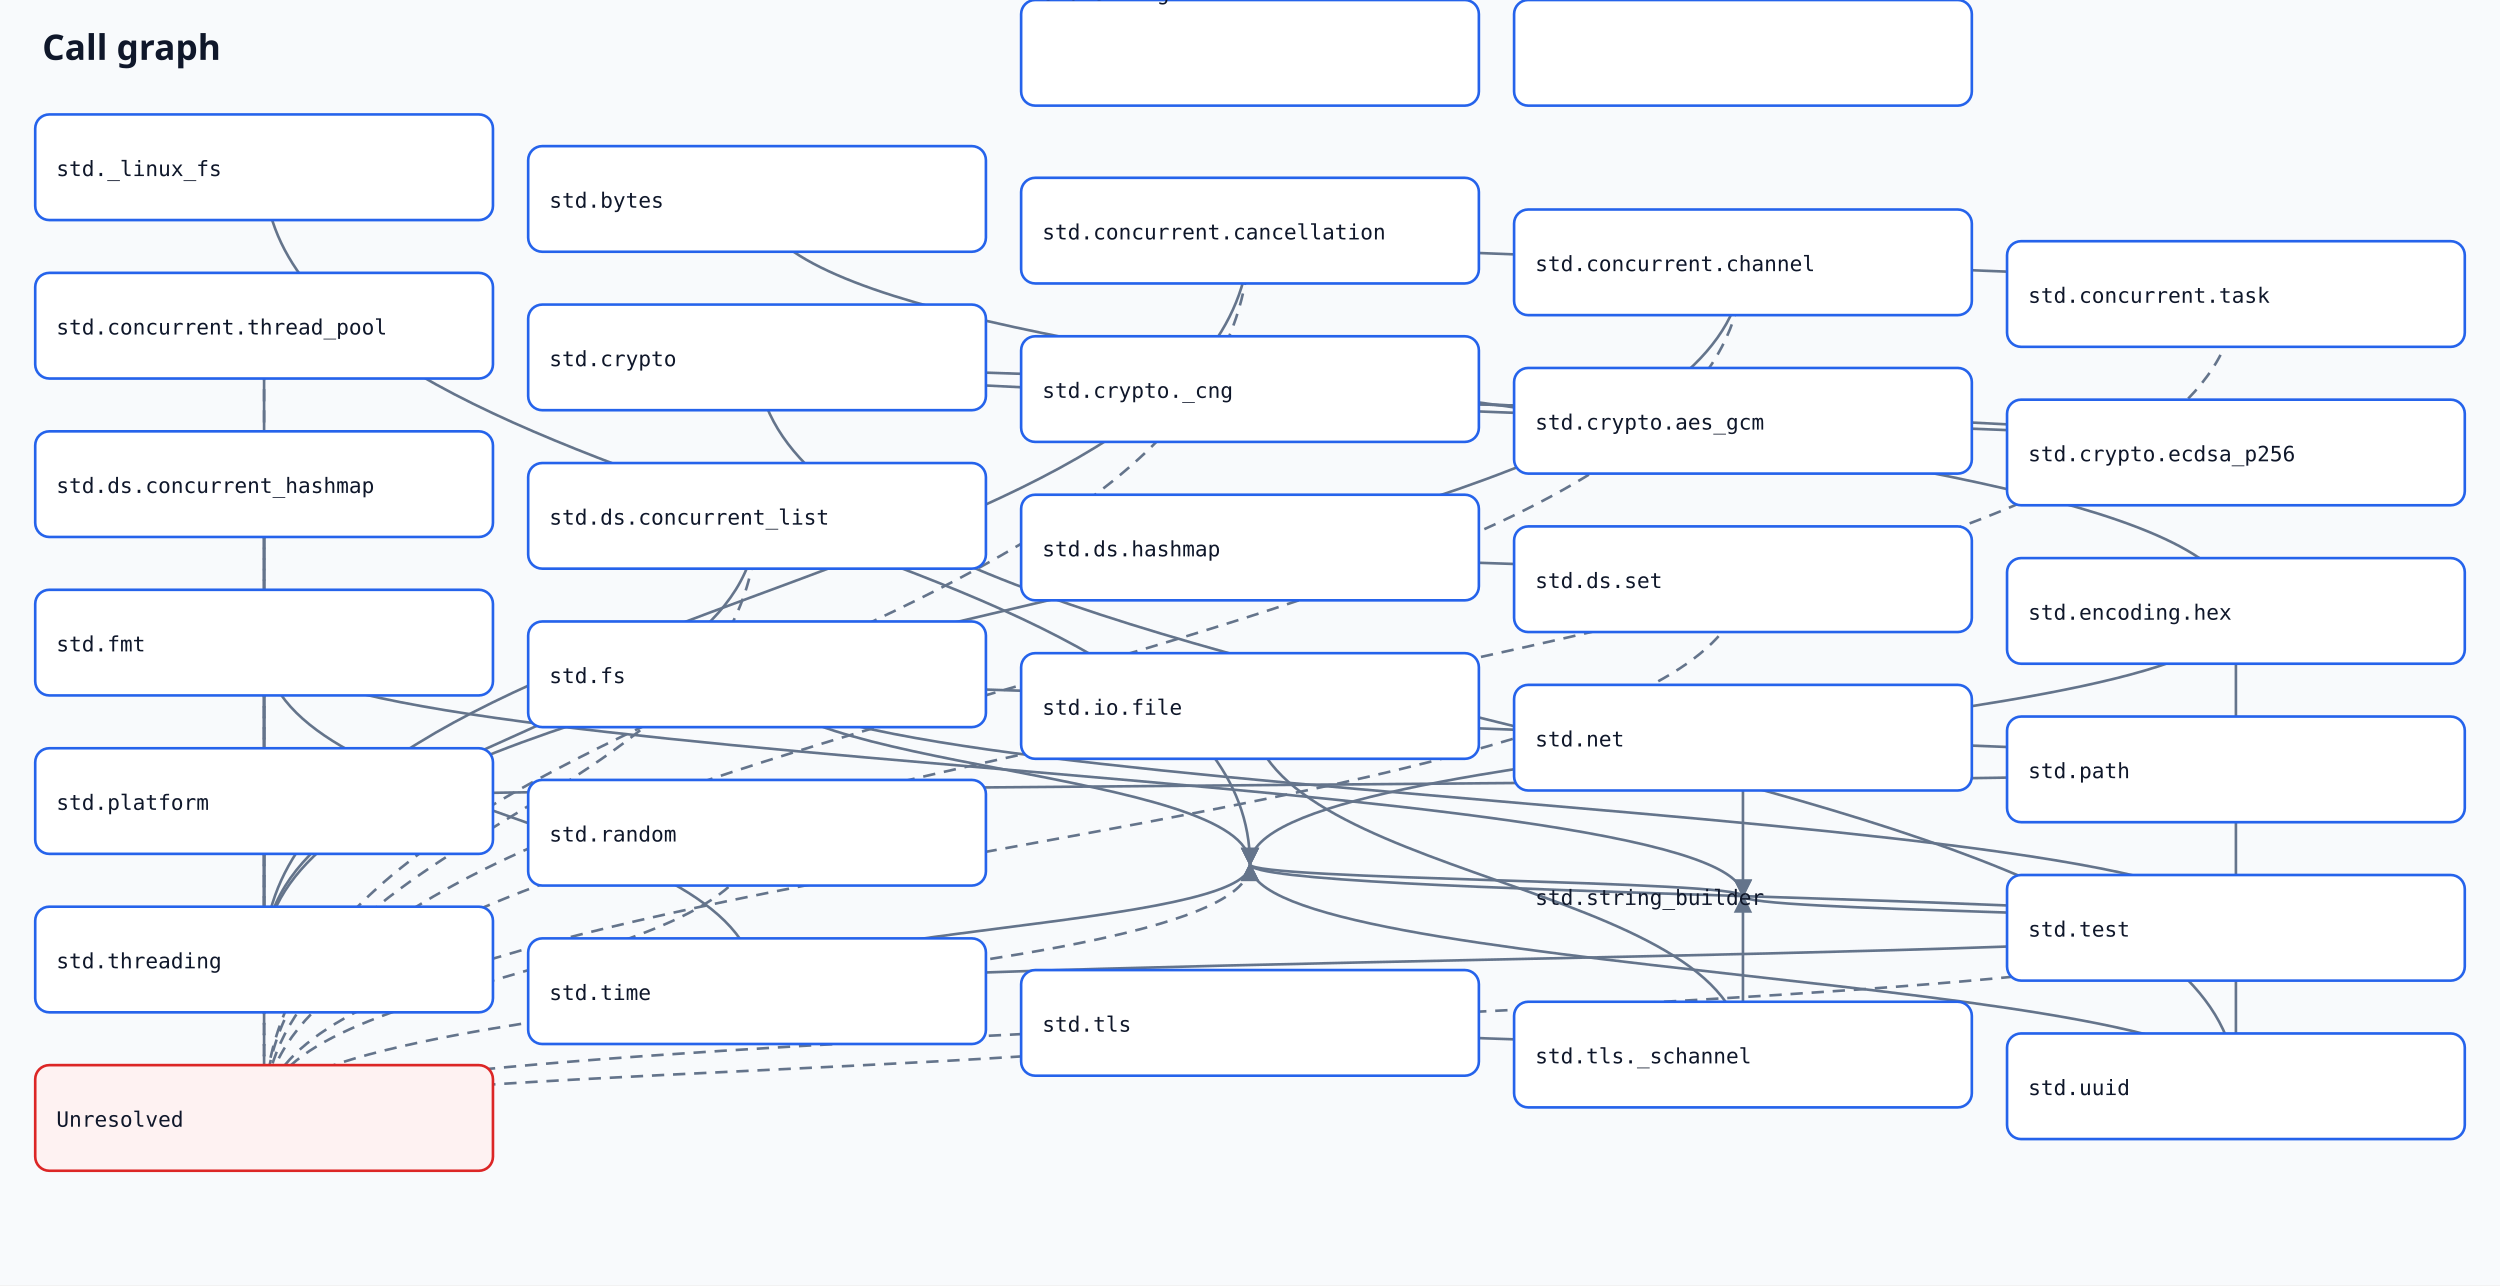
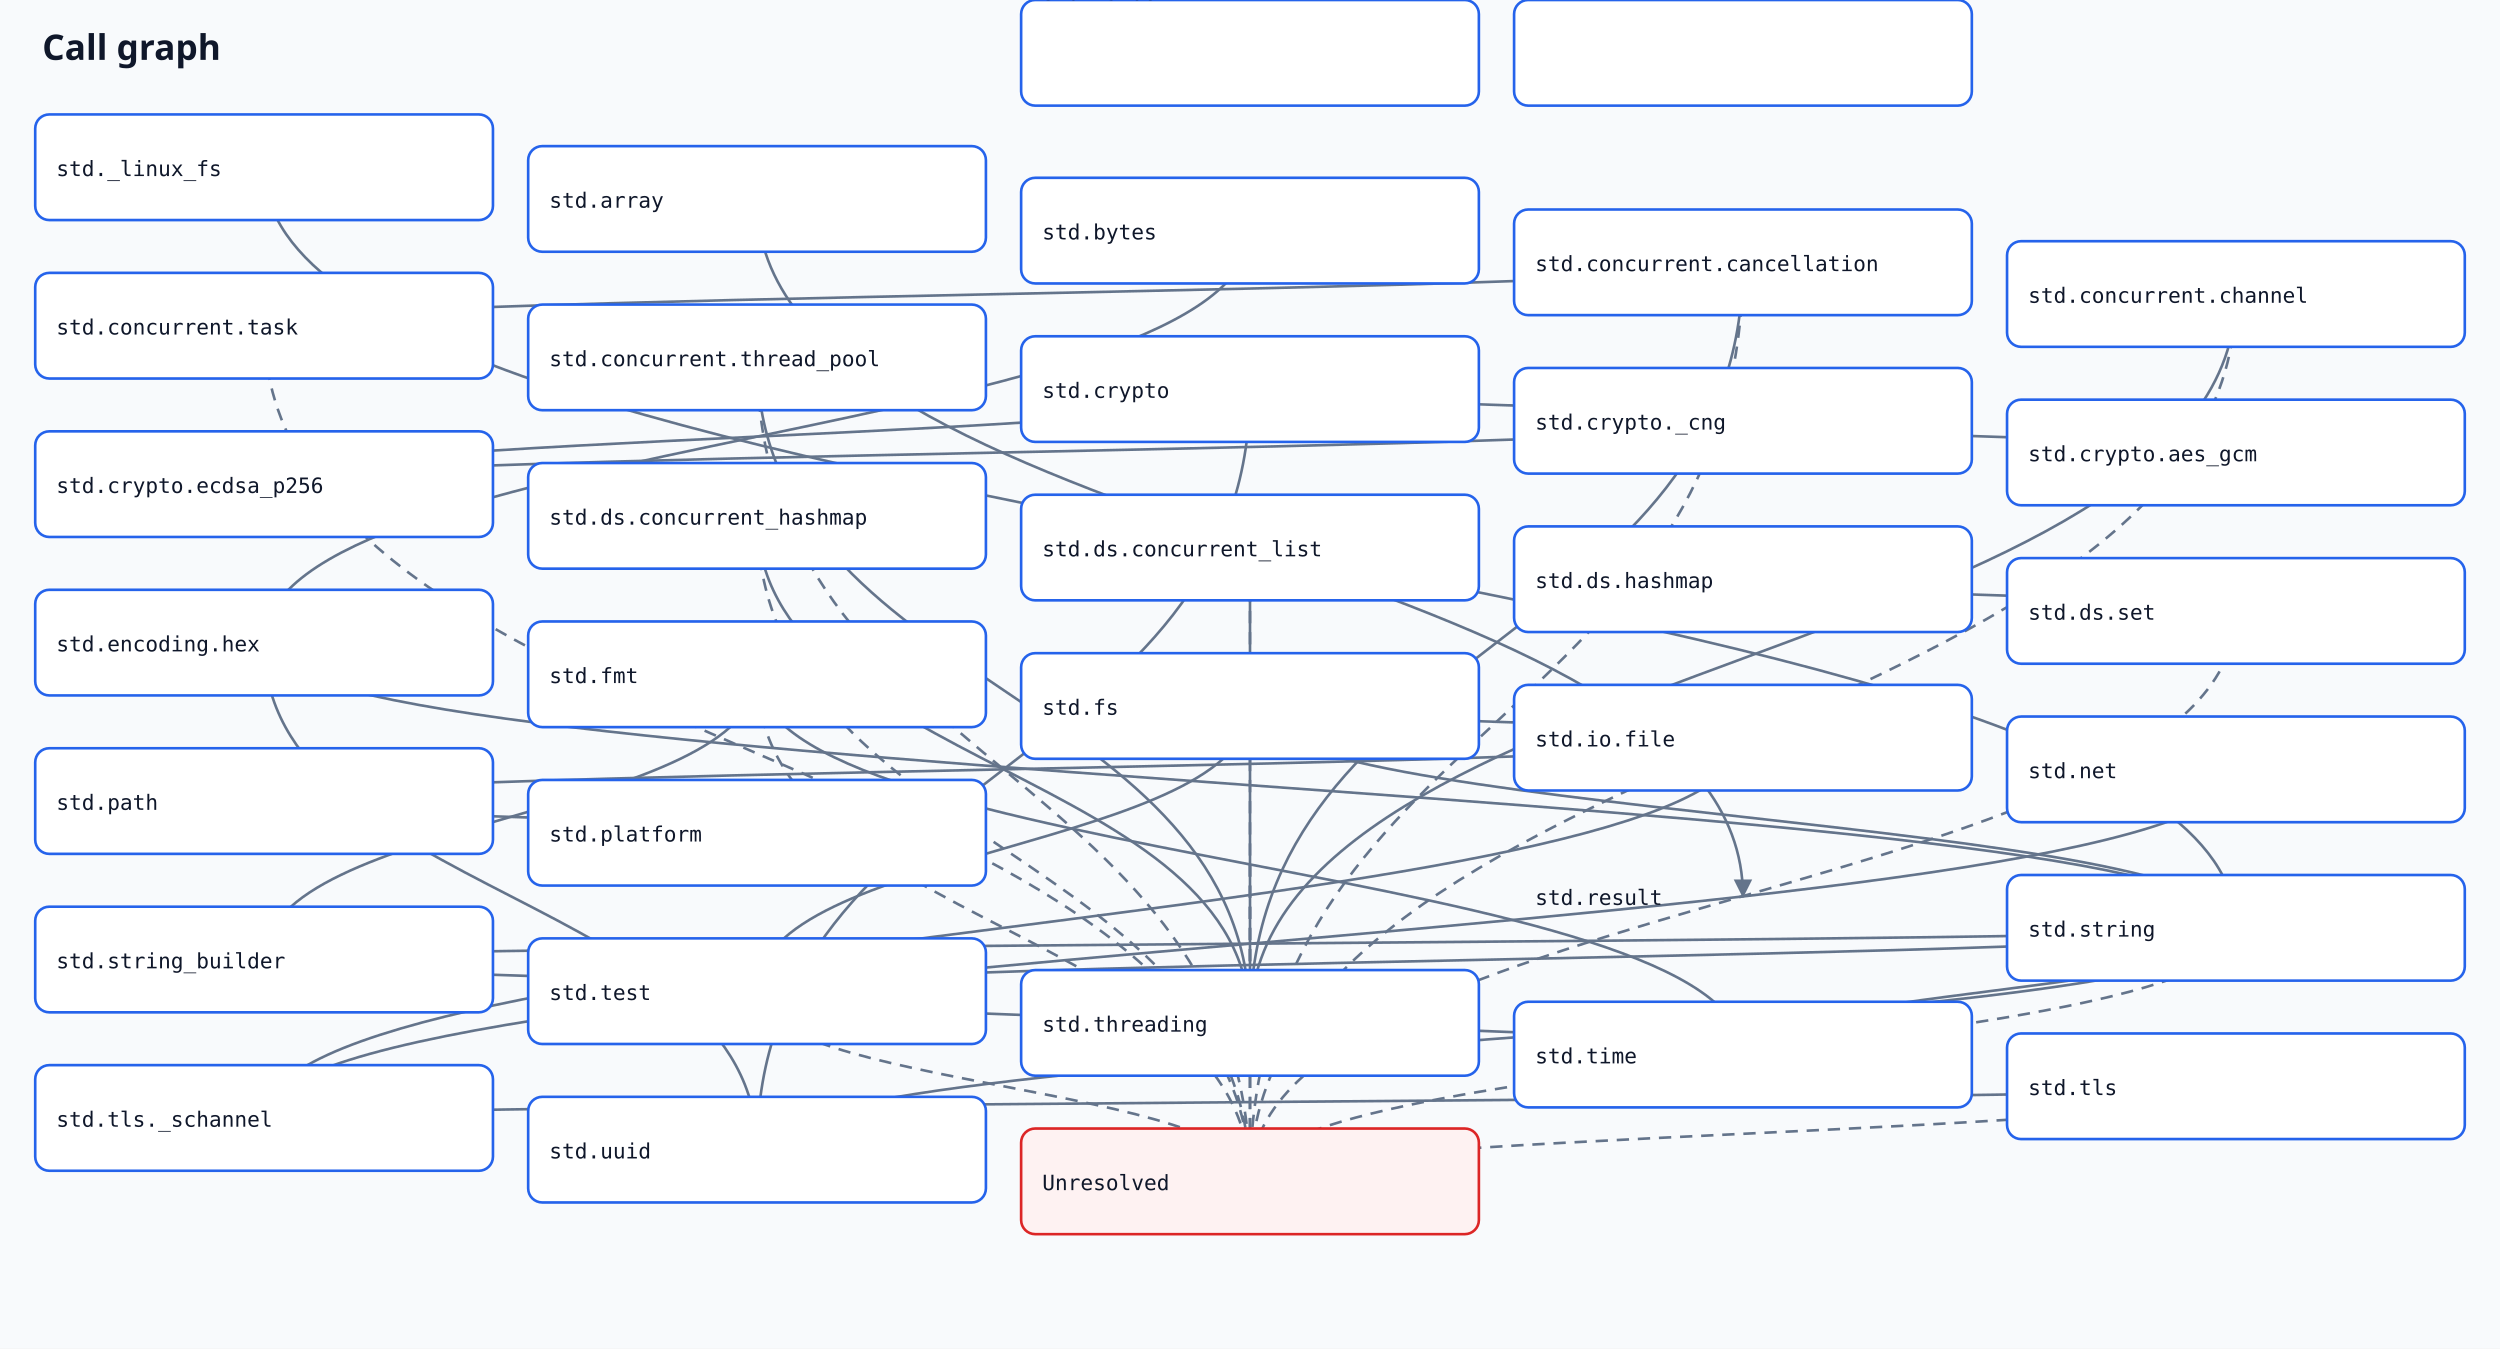
- <svg xmlns="http://www.w3.org/2000/svg" width="1420" height="730" viewBox="0 0 1420 730" role="img" aria-labelledby="title desc">
+ <svg xmlns="http://www.w3.org/2000/svg" width="1420" height="766" viewBox="0 0 1420 766" role="img" aria-labelledby="title desc">
  <defs>
    <marker id="arrow" viewBox="0 0 10 10" refX="9" refY="5" markerWidth="7" markerHeight="7" orient="auto-start-reverse">
      <path d="M 0 0 L 10 5 L 0 10 z" fill="#64748b" />
    </marker>
  </defs>
  <rect width="100%" height="100%" fill="#f8fafc" />
  <text x="24" y="34" font-family="system-ui,sans-serif" font-size="20" font-weight="700" fill="#0f172a">Call graph</text>
-   <path d="M 150 95 C 150 293, 710 293, 710 491." fill="none" stroke="#64748b" stroke-width="1.5" marker-end="url(#arrow)" />
-   <path d="M 430 113 C 430 230, 1270 230, 1270 347" fill="none" stroke="#64748b" stroke-width="1.5" marker-end="url(#arrow)" />
-   <path d="M 710 131 C 710 383, 150 383, 150 635" fill="none" stroke="#64748b" stroke-width="1.5" stroke-dasharray="7 5" marker-end="url(#arrow)" />
-   <path d="M 710 131 C 710 338, 150 338, 150 545" fill="none" stroke="#64748b" stroke-width="1.5" marker-end="url(#arrow)" />
-   <path d="M 990 149 C 990 392, 150 392, 150 635" fill="none" stroke="#64748b" stroke-width="1.5" stroke-dasharray="7 5" marker-end="url(#arrow)" />
-   <path d="M 990 149 C 990 347, 150 347, 150 545" fill="none" stroke="#64748b" stroke-width="1.5" marker-end="url(#arrow)" />
-   <path d="M 1270 167 C 1270 401, 150 401, 150 635" fill="none" stroke="#64748b" stroke-width="1.5" stroke-dasharray="7 5" marker-end="url(#arrow)" />
-   <path d="M 1270 167 C 1270 149, 710 149, 710 131" fill="none" stroke="#64748b" stroke-width="1.5" marker-end="url(#arrow)" />
-   <path d="M 150 185 C 150 410, 150 410, 150 635" fill="none" stroke="#64748b" stroke-width="1.5" stroke-dasharray="7 5" marker-end="url(#arrow)" />
-   <path d="M 150 185 C 150 365, 150 365, 150 545" fill="none" stroke="#64748b" stroke-width="1.5" marker-end="url(#arrow)" />
-   <path d="M 430 203 C 430 212, 710 212, 710 221" fill="none" stroke="#64748b" stroke-width="1.5" marker-end="url(#arrow)" />
-   <path d="M 990 239 C 990 230, 710 230, 710 221" fill="none" stroke="#64748b" stroke-width="1.5" marker-end="url(#arrow)" />
-   <path d="M 1270 257 C 1270 239, 710 239, 710 221" fill="none" stroke="#64748b" stroke-width="1.5" marker-end="url(#arrow)" />
-   <path d="M 1270 257 C 1270 230, 430 230, 430 203" fill="none" stroke="#64748b" stroke-width="1.5" marker-end="url(#arrow)" />
-   <path d="M 150 275 C 150 455, 150 455, 150 635" fill="none" stroke="#64748b" stroke-width="1.5" stroke-dasharray="7 5" marker-end="url(#arrow)" />
-   <path d="M 150 275 C 150 410, 150 410, 150 545" fill="none" stroke="#64748b" stroke-width="1.5" marker-end="url(#arrow)" />
-   <path d="M 430 293 C 430 464, 150 464, 150 635" fill="none" stroke="#64748b" stroke-width="1.5" stroke-dasharray="7 5" marker-end="url(#arrow)" />
-   <path d="M 430 293 C 430 419, 150 419, 150 545" fill="none" stroke="#64748b" stroke-width="1.5" marker-end="url(#arrow)" />
-   <path d="M 990 329 C 990 482, 150 482, 150 635" fill="none" stroke="#64748b" stroke-width="1.5" stroke-dasharray="7 5" marker-end="url(#arrow)" />
-   <path d="M 990 329 C 990 320, 710 320, 710 311" fill="none" stroke="#64748b" stroke-width="1.5" marker-end="url(#arrow)" />
-   <path d="M 1270 347 C 1270 419, 710 419, 710 491." fill="none" stroke="#64748b" stroke-width="1.5" marker-end="url(#arrow)" />
-   <path d="M 150 365 C 150 500, 150 500, 150 635" fill="none" stroke="#64748b" stroke-width="1.5" stroke-dasharray="7 5" marker-end="url(#arrow)" />
-   <path d="M 150 365 C 150 437, 990 437, 990 509." fill="none" stroke="#64748b" stroke-width="1.5" marker-end="url(#arrow)" />
-   <path d="M 430 383 C 430 437, 710 437, 710 491." fill="none" stroke="#64748b" stroke-width="1.5" marker-end="url(#arrow)" />
-   <path d="M 710 401 C 710 392, 430 392, 430 383" fill="none" stroke="#64748b" stroke-width="1.5" marker-end="url(#arrow)" />
-   <path d="M 710 401 C 710 419, 1270 419, 1270 437" fill="none" stroke="#64748b" stroke-width="1.5" marker-end="url(#arrow)" />
-   <path d="M 1270 437 C 1270 446, 150 446, 150 455" fill="none" stroke="#64748b" stroke-width="1.5" marker-end="url(#arrow)" />
-   <path d="M 430 473 C 430 554, 150 554, 150 635" fill="none" stroke="#64748b" stroke-width="1.5" stroke-dasharray="7 5" marker-end="url(#arrow)" />
-   <path d="M 710 491. C 710 563, 150 563, 150 635" fill="none" stroke="#64748b" stroke-width="1.5" stroke-dasharray="7 5" marker-end="url(#arrow)" />
-   <path d="M 710 491. C 710 500, 990 500, 990 509." fill="none" stroke="#64748b" stroke-width="1.5" marker-end="url(#arrow)" />
-   <path d="M 1270 527 C 1270 581, 150 581, 150 635" fill="none" stroke="#64748b" stroke-width="1.5" stroke-dasharray="7 5" marker-end="url(#arrow)" />
-   <path d="M 1270 527 C 1270 518, 990 518, 990 509." fill="none" stroke="#64748b" stroke-width="1.5" marker-end="url(#arrow)" />
-   <path d="M 1270 527 C 1270 545, 430 545, 430 563" fill="none" stroke="#64748b" stroke-width="1.5" marker-end="url(#arrow)" />
-   <path d="M 1270 527 C 1270 509, 710 509, 710 491." fill="none" stroke="#64748b" stroke-width="1.5" marker-end="url(#arrow)" />
-   <path d="M 1270 527 C 1270 455, 430 455, 430 383" fill="none" stroke="#64748b" stroke-width="1.5" marker-end="url(#arrow)" />
-   <path d="M 430 563 C 430 464, 150 464, 150 365" fill="none" stroke="#64748b" stroke-width="1.5" marker-end="url(#arrow)" />
-   <path d="M 430 563 C 430 527, 710 527, 710 491." fill="none" stroke="#64748b" stroke-width="1.5" marker-end="url(#arrow)" />
-   <path d="M 990 599 C 990 509, 990 509, 990 419" fill="none" stroke="#64748b" stroke-width="1.5" marker-end="url(#arrow)" />
-   <path d="M 990 599 C 990 500, 710 500, 710 401" fill="none" stroke="#64748b" stroke-width="1.5" marker-end="url(#arrow)" />
-   <path d="M 710 581 C 710 608, 150 608, 150 635" fill="none" stroke="#64748b" stroke-width="1.5" stroke-dasharray="7 5" marker-end="url(#arrow)" />
-   <path d="M 710 581 C 710 590, 990 590, 990 599" fill="none" stroke="#64748b" stroke-width="1.5" marker-end="url(#arrow)" />
-   <path d="M 1270 617 C 1270 482, 1270 482, 1270 347" fill="none" stroke="#64748b" stroke-width="1.5" marker-end="url(#arrow)" />
-   <path d="M 1270 617 C 1270 554, 710 554, 710 491." fill="none" stroke="#64748b" stroke-width="1.5" marker-end="url(#arrow)" />
-   <path d="M 1270 617 C 1270 410, 430 410, 430 203" fill="none" stroke="#64748b" stroke-width="1.5" marker-end="url(#arrow)" />
+   <path d="M 150 95 C 150 311, 1270 311, 1270 527" fill="none" stroke="#64748b" stroke-width="1.5" marker-end="url(#arrow)" />
+   <path d="M 430 113 C 430 311, 990 311, 990 509." fill="none" stroke="#64748b" stroke-width="1.5" marker-end="url(#arrow)" />
+   <path d="M 710 131 C 710 248, 150 248, 150 365" fill="none" stroke="#64748b" stroke-width="1.5" marker-end="url(#arrow)" />
+   <path d="M 990 149 C 990 410, 710 410, 710 671" fill="none" stroke="#64748b" stroke-width="1.5" stroke-dasharray="7 5" marker-end="url(#arrow)" />
+   <path d="M 990 149 C 990 365, 710 365, 710 581" fill="none" stroke="#64748b" stroke-width="1.5" marker-end="url(#arrow)" />
+   <path d="M 1270 167 C 1270 419, 710 419, 710 671" fill="none" stroke="#64748b" stroke-width="1.5" stroke-dasharray="7 5" marker-end="url(#arrow)" />
+   <path d="M 1270 167 C 1270 374, 710 374, 710 581" fill="none" stroke="#64748b" stroke-width="1.5" marker-end="url(#arrow)" />
+   <path d="M 150 185 C 150 428, 710 428, 710 671" fill="none" stroke="#64748b" stroke-width="1.5" stroke-dasharray="7 5" marker-end="url(#arrow)" />
+   <path d="M 150 185 C 150 167, 990 167, 990 149" fill="none" stroke="#64748b" stroke-width="1.5" marker-end="url(#arrow)" />
+   <path d="M 430 203 C 430 437, 710 437, 710 671" fill="none" stroke="#64748b" stroke-width="1.5" stroke-dasharray="7 5" marker-end="url(#arrow)" />
+   <path d="M 430 203 C 430 392, 710 392, 710 581" fill="none" stroke="#64748b" stroke-width="1.5" marker-end="url(#arrow)" />
+   <path d="M 710 221 C 710 230, 990 230, 990 239" fill="none" stroke="#64748b" stroke-width="1.5" marker-end="url(#arrow)" />
+   <path d="M 1270 257 C 1270 248, 990 248, 990 239" fill="none" stroke="#64748b" stroke-width="1.5" marker-end="url(#arrow)" />
+   <path d="M 150 275 C 150 257, 990 257, 990 239" fill="none" stroke="#64748b" stroke-width="1.5" marker-end="url(#arrow)" />
+   <path d="M 150 275 C 150 248, 710 248, 710 221" fill="none" stroke="#64748b" stroke-width="1.5" marker-end="url(#arrow)" />
+   <path d="M 430 293 C 430 482, 710 482, 710 671" fill="none" stroke="#64748b" stroke-width="1.5" stroke-dasharray="7 5" marker-end="url(#arrow)" />
+   <path d="M 430 293 C 430 437, 710 437, 710 581" fill="none" stroke="#64748b" stroke-width="1.5" marker-end="url(#arrow)" />
+   <path d="M 710 311 C 710 491, 710 491, 710 671" fill="none" stroke="#64748b" stroke-width="1.5" stroke-dasharray="7 5" marker-end="url(#arrow)" />
+   <path d="M 710 311 C 710 446, 710 446, 710 581" fill="none" stroke="#64748b" stroke-width="1.5" marker-end="url(#arrow)" />
+   <path d="M 1270 347 C 1270 509, 710 509, 710 671" fill="none" stroke="#64748b" stroke-width="1.5" stroke-dasharray="7 5" marker-end="url(#arrow)" />
+   <path d="M 1270 347 C 1270 338, 990 338, 990 329" fill="none" stroke="#64748b" stroke-width="1.5" marker-end="url(#arrow)" />
+   <path d="M 150 365 C 150 446, 1270 446, 1270 527" fill="none" stroke="#64748b" stroke-width="1.5" marker-end="url(#arrow)" />
+   <path d="M 430 383 C 430 527, 710 527, 710 671" fill="none" stroke="#64748b" stroke-width="1.5" stroke-dasharray="7 5" marker-end="url(#arrow)" />
+   <path d="M 430 383 C 430 464, 150 464, 150 545" fill="none" stroke="#64748b" stroke-width="1.5" marker-end="url(#arrow)" />
+   <path d="M 710 401 C 710 464, 1270 464, 1270 527" fill="none" stroke="#64748b" stroke-width="1.5" marker-end="url(#arrow)" />
+   <path d="M 990 419 C 990 410, 710 410, 710 401" fill="none" stroke="#64748b" stroke-width="1.5" marker-end="url(#arrow)" />
+   <path d="M 990 419 C 990 437, 150 437, 150 455" fill="none" stroke="#64748b" stroke-width="1.5" marker-end="url(#arrow)" />
+   <path d="M 150 455 C 150 464, 430 464, 430 473" fill="none" stroke="#64748b" stroke-width="1.5" marker-end="url(#arrow)" />
+   <path d="M 710 491. C 710 581, 710 581, 710 671" fill="none" stroke="#64748b" stroke-width="1.5" stroke-dasharray="7 5" marker-end="url(#arrow)" />
+   <path d="M 1270 527 C 1270 599, 710 599, 710 671" fill="none" stroke="#64748b" stroke-width="1.5" stroke-dasharray="7 5" marker-end="url(#arrow)" />
+   <path d="M 1270 527 C 1270 536, 150 536, 150 545" fill="none" stroke="#64748b" stroke-width="1.5" marker-end="url(#arrow)" />
+   <path d="M 430 563 C 430 617, 710 617, 710 671" fill="none" stroke="#64748b" stroke-width="1.5" stroke-dasharray="7 5" marker-end="url(#arrow)" />
+   <path d="M 430 563 C 430 554, 150 554, 150 545" fill="none" stroke="#64748b" stroke-width="1.5" marker-end="url(#arrow)" />
+   <path d="M 430 563 C 430 581, 990 581, 990 599" fill="none" stroke="#64748b" stroke-width="1.5" marker-end="url(#arrow)" />
+   <path d="M 430 563 C 430 545, 1270 545, 1270 527" fill="none" stroke="#64748b" stroke-width="1.5" marker-end="url(#arrow)" />
+   <path d="M 430 563 C 430 482, 710 482, 710 401" fill="none" stroke="#64748b" stroke-width="1.5" marker-end="url(#arrow)" />
+   <path d="M 990 599 C 990 491, 430 491, 430 383" fill="none" stroke="#64748b" stroke-width="1.5" marker-end="url(#arrow)" />
+   <path d="M 990 599 C 990 563, 1270 563, 1270 527" fill="none" stroke="#64748b" stroke-width="1.5" marker-end="url(#arrow)" />
+   <path d="M 150 635 C 150 536, 1270 536, 1270 437" fill="none" stroke="#64748b" stroke-width="1.5" marker-end="url(#arrow)" />
+   <path d="M 150 635 C 150 527, 990 527, 990 419" fill="none" stroke="#64748b" stroke-width="1.5" marker-end="url(#arrow)" />
+   <path d="M 1270 617 C 1270 644, 710 644, 710 671" fill="none" stroke="#64748b" stroke-width="1.5" stroke-dasharray="7 5" marker-end="url(#arrow)" />
+   <path d="M 1270 617 C 1270 626, 150 626, 150 635" fill="none" stroke="#64748b" stroke-width="1.5" marker-end="url(#arrow)" />
+   <path d="M 430 653 C 430 509, 150 509, 150 365" fill="none" stroke="#64748b" stroke-width="1.5" marker-end="url(#arrow)" />
+   <path d="M 430 653 C 430 590, 1270 590, 1270 527" fill="none" stroke="#64748b" stroke-width="1.5" marker-end="url(#arrow)" />
+   <path d="M 430 653 C 430 437, 710 437, 710 221" fill="none" stroke="#64748b" stroke-width="1.5" marker-end="url(#arrow)" />
  <g>
    <rect x="20" y="65" width="260" height="60" rx="8" fill="#ffffff" stroke="#2563eb" stroke-width="1.5" />
    <text x="32" y="100" font-family="ui-monospace,monospace" font-size="12" fill="#0f172a">std._linux_fs</text>
  </g>
  <g>
    <rect x="300" y="83" width="260" height="60" rx="8" fill="#ffffff" stroke="#2563eb" stroke-width="1.5" />
-     <text x="312" y="118" font-family="ui-monospace,monospace" font-size="12" fill="#0f172a">std.bytes</text>
+     <text x="312" y="118" font-family="ui-monospace,monospace" font-size="12" fill="#0f172a">std.array</text>
  </g>
  <g>
    <rect x="580" y="101" width="260" height="60" rx="8" fill="#ffffff" stroke="#2563eb" stroke-width="1.5" />
-     <text x="592" y="136" font-family="ui-monospace,monospace" font-size="12" fill="#0f172a">std.concurrent.cancellation</text>
+     <text x="592" y="136" font-family="ui-monospace,monospace" font-size="12" fill="#0f172a">std.bytes</text>
  </g>
  <g>
    <rect x="860" y="119" width="260" height="60" rx="8" fill="#ffffff" stroke="#2563eb" stroke-width="1.5" />
-     <text x="872" y="154" font-family="ui-monospace,monospace" font-size="12" fill="#0f172a">std.concurrent.channel</text>
+     <text x="872" y="154" font-family="ui-monospace,monospace" font-size="12" fill="#0f172a">std.concurrent.cancellation</text>
  </g>
  <g>
    <rect x="1140" y="137" width="260" height="60" rx="8" fill="#ffffff" stroke="#2563eb" stroke-width="1.5" />
-     <text x="1152" y="172" font-family="ui-monospace,monospace" font-size="12" fill="#0f172a">std.concurrent.task</text>
+     <text x="1152" y="172" font-family="ui-monospace,monospace" font-size="12" fill="#0f172a">std.concurrent.channel</text>
  </g>
  <g>
    <rect x="20" y="155" width="260" height="60" rx="8" fill="#ffffff" stroke="#2563eb" stroke-width="1.5" />
-     <text x="32" y="190" font-family="ui-monospace,monospace" font-size="12" fill="#0f172a">std.concurrent.thread_pool</text>
+     <text x="32" y="190" font-family="ui-monospace,monospace" font-size="12" fill="#0f172a">std.concurrent.task</text>
  </g>
  <g>
    <rect x="300" y="173" width="260" height="60" rx="8" fill="#ffffff" stroke="#2563eb" stroke-width="1.5" />
-     <text x="312" y="208" font-family="ui-monospace,monospace" font-size="12" fill="#0f172a">std.crypto</text>
+     <text x="312" y="208" font-family="ui-monospace,monospace" font-size="12" fill="#0f172a">std.concurrent.thread_pool</text>
  </g>
  <g>
    <rect x="580" y="191" width="260" height="60" rx="8" fill="#ffffff" stroke="#2563eb" stroke-width="1.5" />
-     <text x="592" y="226" font-family="ui-monospace,monospace" font-size="12" fill="#0f172a">std.crypto._cng</text>
+     <text x="592" y="226" font-family="ui-monospace,monospace" font-size="12" fill="#0f172a">std.crypto</text>
  </g>
  <g>
    <rect x="860" y="209" width="260" height="60" rx="8" fill="#ffffff" stroke="#2563eb" stroke-width="1.5" />
-     <text x="872" y="244" font-family="ui-monospace,monospace" font-size="12" fill="#0f172a">std.crypto.aes_gcm</text>
+     <text x="872" y="244" font-family="ui-monospace,monospace" font-size="12" fill="#0f172a">std.crypto._cng</text>
  </g>
  <g>
    <rect x="1140" y="227" width="260" height="60" rx="8" fill="#ffffff" stroke="#2563eb" stroke-width="1.5" />
-     <text x="1152" y="262" font-family="ui-monospace,monospace" font-size="12" fill="#0f172a">std.crypto.ecdsa_p256</text>
+     <text x="1152" y="262" font-family="ui-monospace,monospace" font-size="12" fill="#0f172a">std.crypto.aes_gcm</text>
  </g>
  <g>
    <rect x="20" y="245" width="260" height="60" rx="8" fill="#ffffff" stroke="#2563eb" stroke-width="1.5" />
-     <text x="32" y="280" font-family="ui-monospace,monospace" font-size="12" fill="#0f172a">std.ds.concurrent_hashmap</text>
+     <text x="32" y="280" font-family="ui-monospace,monospace" font-size="12" fill="#0f172a">std.crypto.ecdsa_p256</text>
  </g>
  <g>
    <rect x="300" y="263" width="260" height="60" rx="8" fill="#ffffff" stroke="#2563eb" stroke-width="1.5" />
-     <text x="312" y="298" font-family="ui-monospace,monospace" font-size="12" fill="#0f172a">std.ds.concurrent_list</text>
+     <text x="312" y="298" font-family="ui-monospace,monospace" font-size="12" fill="#0f172a">std.ds.concurrent_hashmap</text>
  </g>
  <g>
    <rect x="580" y="281" width="260" height="60" rx="8" fill="#ffffff" stroke="#2563eb" stroke-width="1.5" />
-     <text x="592" y="316" font-family="ui-monospace,monospace" font-size="12" fill="#0f172a">std.ds.hashmap</text>
+     <text x="592" y="316" font-family="ui-monospace,monospace" font-size="12" fill="#0f172a">std.ds.concurrent_list</text>
  </g>
  <g>
    <rect x="860" y="299" width="260" height="60" rx="8" fill="#ffffff" stroke="#2563eb" stroke-width="1.5" />
-     <text x="872" y="334" font-family="ui-monospace,monospace" font-size="12" fill="#0f172a">std.ds.set</text>
+     <text x="872" y="334" font-family="ui-monospace,monospace" font-size="12" fill="#0f172a">std.ds.hashmap</text>
  </g>
  <g>
    <rect x="1140" y="317" width="260" height="60" rx="8" fill="#ffffff" stroke="#2563eb" stroke-width="1.5" />
-     <text x="1152" y="352" font-family="ui-monospace,monospace" font-size="12" fill="#0f172a">std.encoding.hex</text>
+     <text x="1152" y="352" font-family="ui-monospace,monospace" font-size="12" fill="#0f172a">std.ds.set</text>
  </g>
  <g>
    <rect x="20" y="335" width="260" height="60" rx="8" fill="#ffffff" stroke="#2563eb" stroke-width="1.5" />
-     <text x="32" y="370" font-family="ui-monospace,monospace" font-size="12" fill="#0f172a">std.fmt</text>
+     <text x="32" y="370" font-family="ui-monospace,monospace" font-size="12" fill="#0f172a">std.encoding.hex</text>
  </g>
  <g>
    <rect x="300" y="353" width="260" height="60" rx="8" fill="#ffffff" stroke="#2563eb" stroke-width="1.5" />
-     <text x="312" y="388" font-family="ui-monospace,monospace" font-size="12" fill="#0f172a">std.fs</text>
+     <text x="312" y="388" font-family="ui-monospace,monospace" font-size="12" fill="#0f172a">std.fmt</text>
  </g>
  <g>
    <rect x="580" y="371" width="260" height="60" rx="8" fill="#ffffff" stroke="#2563eb" stroke-width="1.5" />
-     <text x="592" y="406" font-family="ui-monospace,monospace" font-size="12" fill="#0f172a">std.io.file</text>
+     <text x="592" y="406" font-family="ui-monospace,monospace" font-size="12" fill="#0f172a">std.fs</text>
  </g>
  <g>
    <rect x="860" y="389" width="260" height="60" rx="8" fill="#ffffff" stroke="#2563eb" stroke-width="1.5" />
-     <text x="872" y="424" font-family="ui-monospace,monospace" font-size="12" fill="#0f172a">std.net</text>
+     <text x="872" y="424" font-family="ui-monospace,monospace" font-size="12" fill="#0f172a">std.io.file</text>
  </g>
  <g>
    <rect x="1140" y="407" width="260" height="60" rx="8" fill="#ffffff" stroke="#2563eb" stroke-width="1.5" />
-     <text x="1152" y="442" font-family="ui-monospace,monospace" font-size="12" fill="#0f172a">std.path</text>
+     <text x="1152" y="442" font-family="ui-monospace,monospace" font-size="12" fill="#0f172a">std.net</text>
  </g>
  <g>
    <rect x="20" y="425" width="260" height="60" rx="8" fill="#ffffff" stroke="#2563eb" stroke-width="1.5" />
-     <text x="32" y="460" font-family="ui-monospace,monospace" font-size="12" fill="#0f172a">std.platform</text>
+     <text x="32" y="460" font-family="ui-monospace,monospace" font-size="12" fill="#0f172a">std.path</text>
  </g>
  <g>
    <rect x="300" y="443" width="260" height="60" rx="8" fill="#ffffff" stroke="#2563eb" stroke-width="1.5" />
-     <text x="312" y="478" font-family="ui-monospace,monospace" font-size="12" fill="#0f172a">std.random</text>
+     <text x="312" y="478" font-family="ui-monospace,monospace" font-size="12" fill="#0f172a">std.platform</text>
  </g>
  <g>
    <rect x="580" y="461." width="260" height="60" rx="8" fill="#ffffff" stroke="#2563eb" stroke-width="1.5" />
-     <text x="592" y="496." font-family="ui-monospace,monospace" font-size="12" fill="#0f172a">std.string</text>
+     <text x="592" y="496." font-family="ui-monospace,monospace" font-size="12" fill="#0f172a">std.random</text>
  </g>
  <g>
    <rect x="860" y="479." width="260" height="60" rx="8" fill="#ffffff" stroke="#2563eb" stroke-width="1.5" />
-     <text x="872" y="514" font-family="ui-monospace,monospace" font-size="12" fill="#0f172a">std.string_builder</text>
+     <text x="872" y="514" font-family="ui-monospace,monospace" font-size="12" fill="#0f172a">std.result</text>
  </g>
  <g>
    <rect x="1140" y="497" width="260" height="60" rx="8" fill="#ffffff" stroke="#2563eb" stroke-width="1.5" />
-     <text x="1152" y="532" font-family="ui-monospace,monospace" font-size="12" fill="#0f172a">std.test</text>
+     <text x="1152" y="532" font-family="ui-monospace,monospace" font-size="12" fill="#0f172a">std.string</text>
  </g>
  <g>
    <rect x="20" y="515" width="260" height="60" rx="8" fill="#ffffff" stroke="#2563eb" stroke-width="1.5" />
-     <text x="32" y="550" font-family="ui-monospace,monospace" font-size="12" fill="#0f172a">std.threading</text>
+     <text x="32" y="550" font-family="ui-monospace,monospace" font-size="12" fill="#0f172a">std.string_builder</text>
  </g>
  <g>
    <rect x="300" y="533" width="260" height="60" rx="8" fill="#ffffff" stroke="#2563eb" stroke-width="1.5" />
-     <text x="312" y="568" font-family="ui-monospace,monospace" font-size="12" fill="#0f172a">std.time</text>
+     <text x="312" y="568" font-family="ui-monospace,monospace" font-size="12" fill="#0f172a">std.test</text>
  </g>
  <g>
    <rect x="580" y="551" width="260" height="60" rx="8" fill="#ffffff" stroke="#2563eb" stroke-width="1.5" />
-     <text x="592" y="586" font-family="ui-monospace,monospace" font-size="12" fill="#0f172a">std.tls</text>
+     <text x="592" y="586" font-family="ui-monospace,monospace" font-size="12" fill="#0f172a">std.threading</text>
  </g>
  <g>
    <rect x="860" y="569" width="260" height="60" rx="8" fill="#ffffff" stroke="#2563eb" stroke-width="1.5" />
-     <text x="872" y="604" font-family="ui-monospace,monospace" font-size="12" fill="#0f172a">std.tls._schannel</text>
+     <text x="872" y="604" font-family="ui-monospace,monospace" font-size="12" fill="#0f172a">std.time</text>
  </g>
  <g>
    <rect x="1140" y="587" width="260" height="60" rx="8" fill="#ffffff" stroke="#2563eb" stroke-width="1.5" />
-     <text x="1152" y="622" font-family="ui-monospace,monospace" font-size="12" fill="#0f172a">std.uuid</text>
+     <text x="1152" y="622" font-family="ui-monospace,monospace" font-size="12" fill="#0f172a">std.tls</text>
  </g>
  <g>
-     <rect x="20" y="605" width="260" height="60" rx="8" fill="#fef2f2" stroke="#dc2626" stroke-width="1.5" />
-     <text x="32" y="640" font-family="ui-monospace,monospace" font-size="12" fill="#0f172a">Unresolved</text>
+     <rect x="20" y="605" width="260" height="60" rx="8" fill="#ffffff" stroke="#2563eb" stroke-width="1.5" />
+     <text x="32" y="640" font-family="ui-monospace,monospace" font-size="12" fill="#0f172a">std.tls._schannel</text>
+   </g>
+   <g>
+     <rect x="300" y="623" width="260" height="60" rx="8" fill="#ffffff" stroke="#2563eb" stroke-width="1.5" />
+     <text x="312" y="658" font-family="ui-monospace,monospace" font-size="12" fill="#0f172a">std.uuid</text>
+   </g>
+   <g>
+     <rect x="580" y="641" width="260" height="60" rx="8" fill="#fef2f2" stroke="#dc2626" stroke-width="1.5" />
+     <text x="592" y="676" font-family="ui-monospace,monospace" font-size="12" fill="#0f172a">Unresolved</text>
  </g>
</svg>
